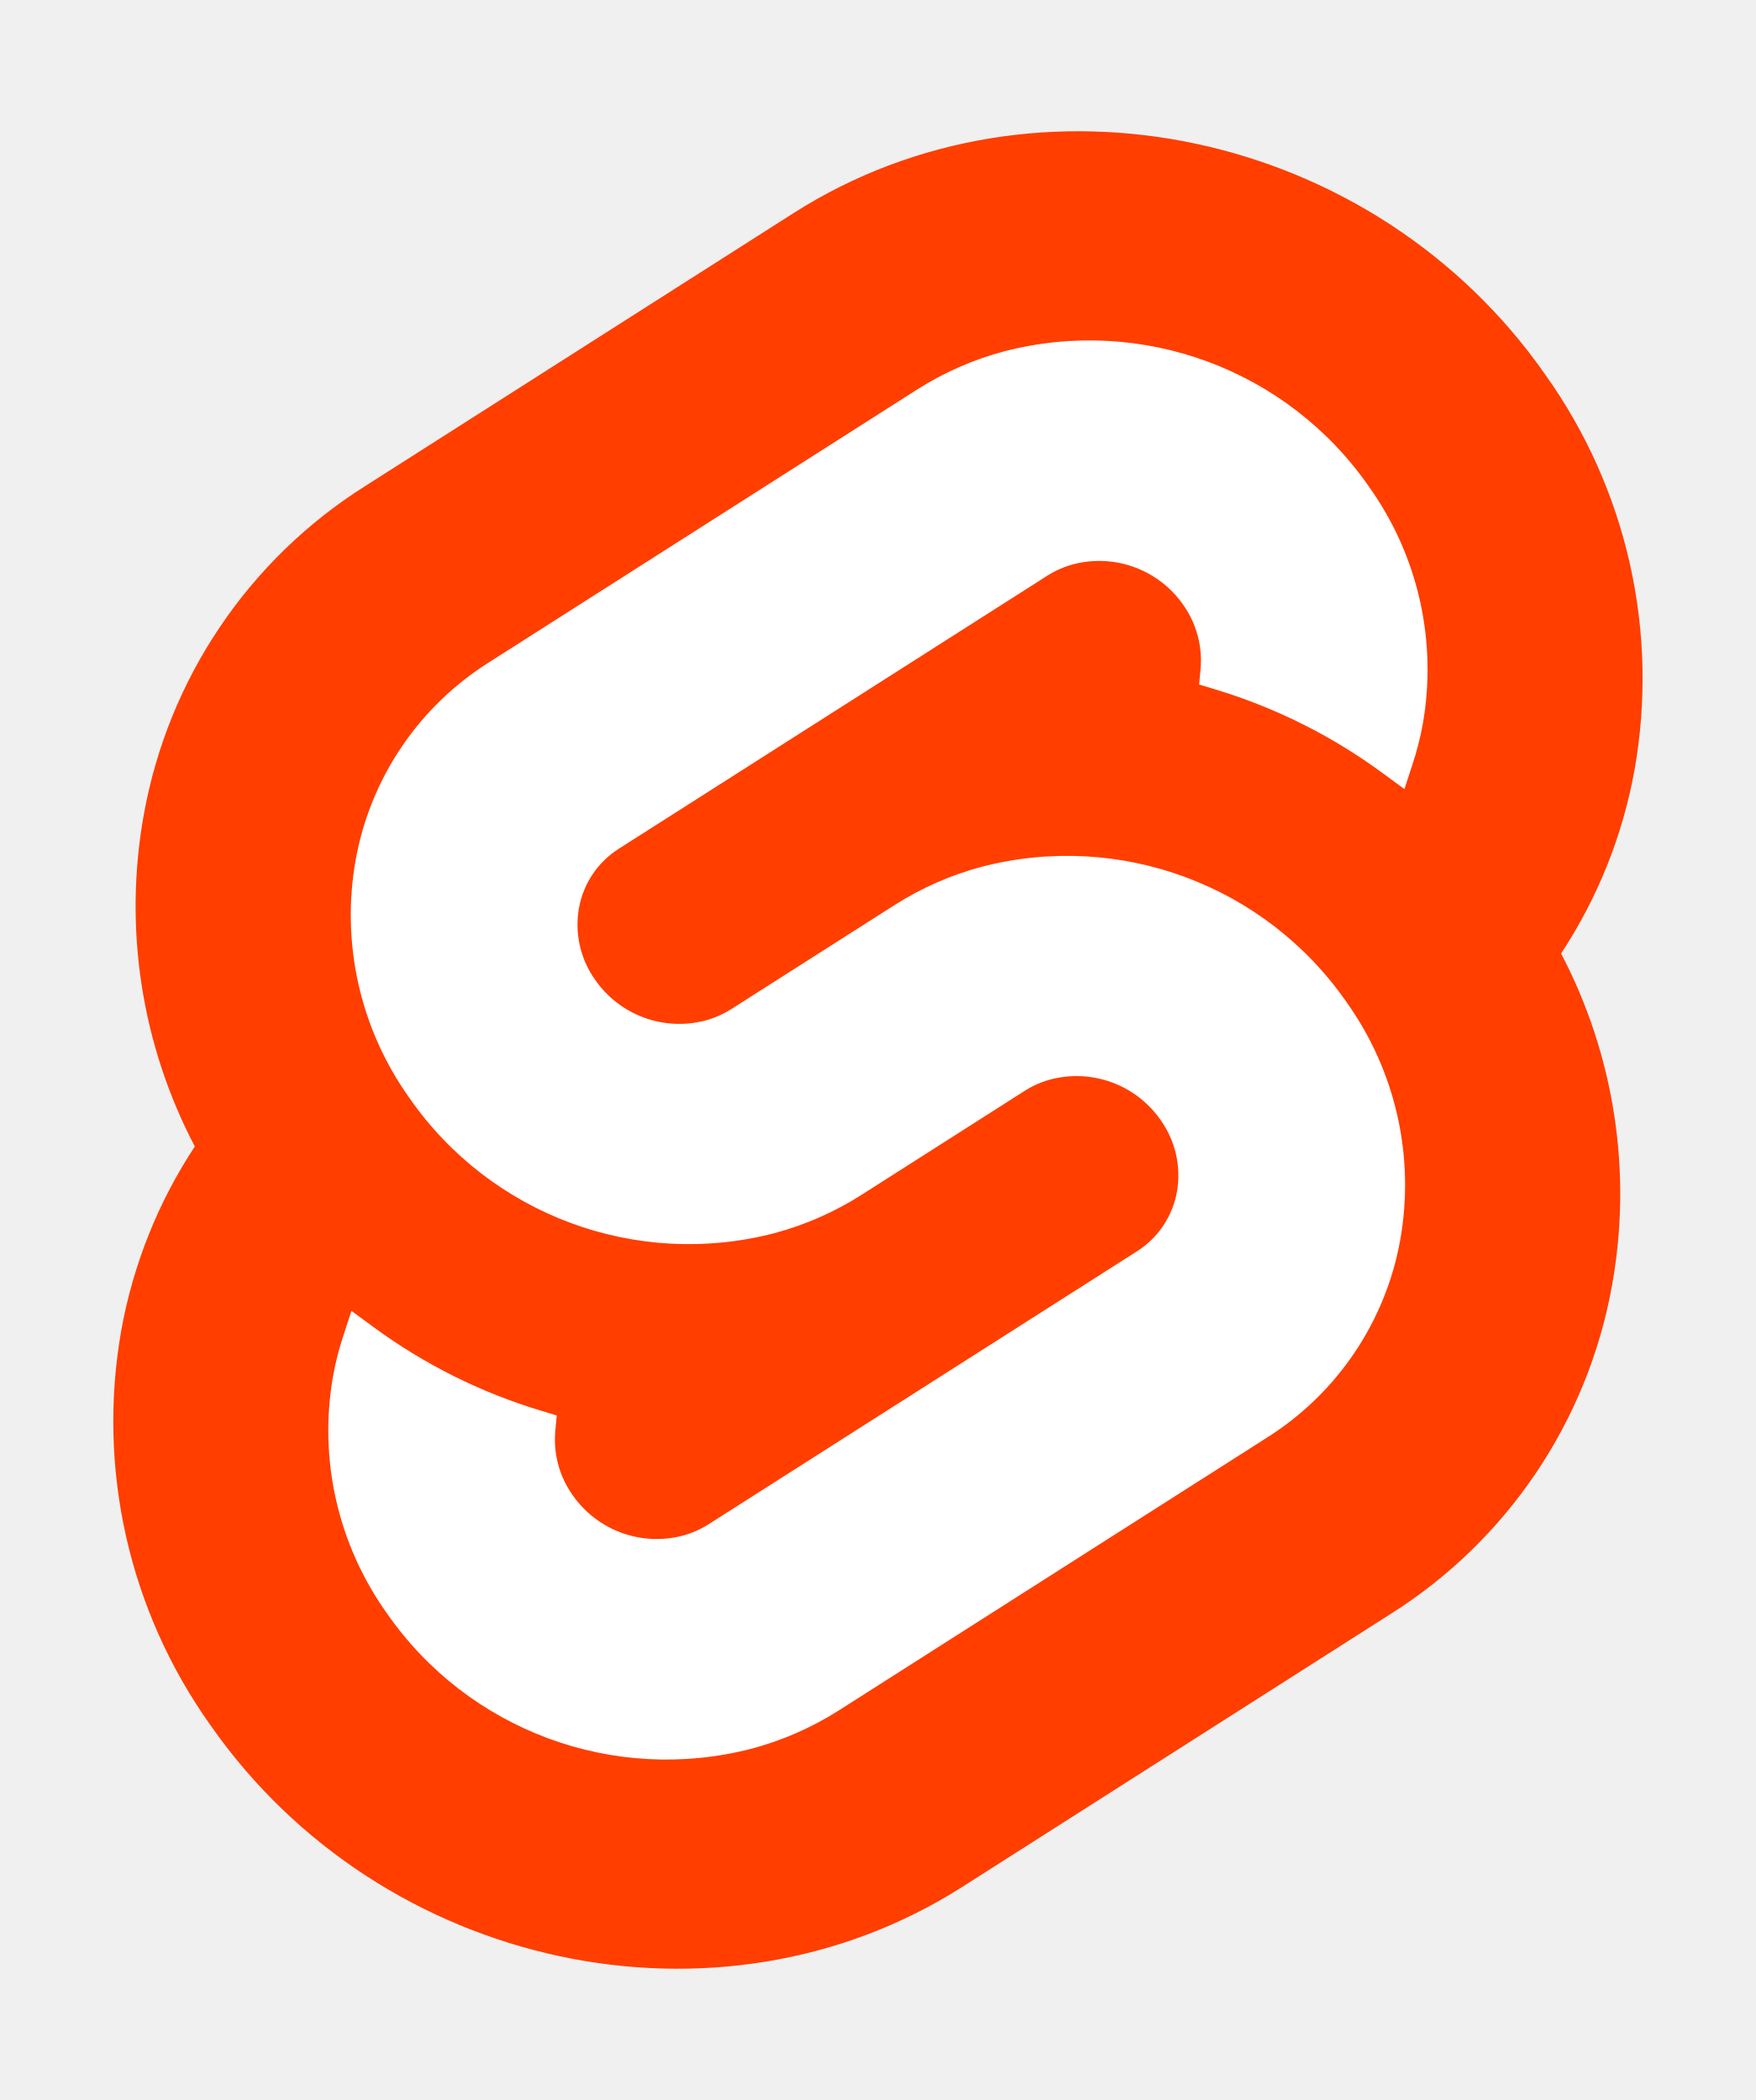
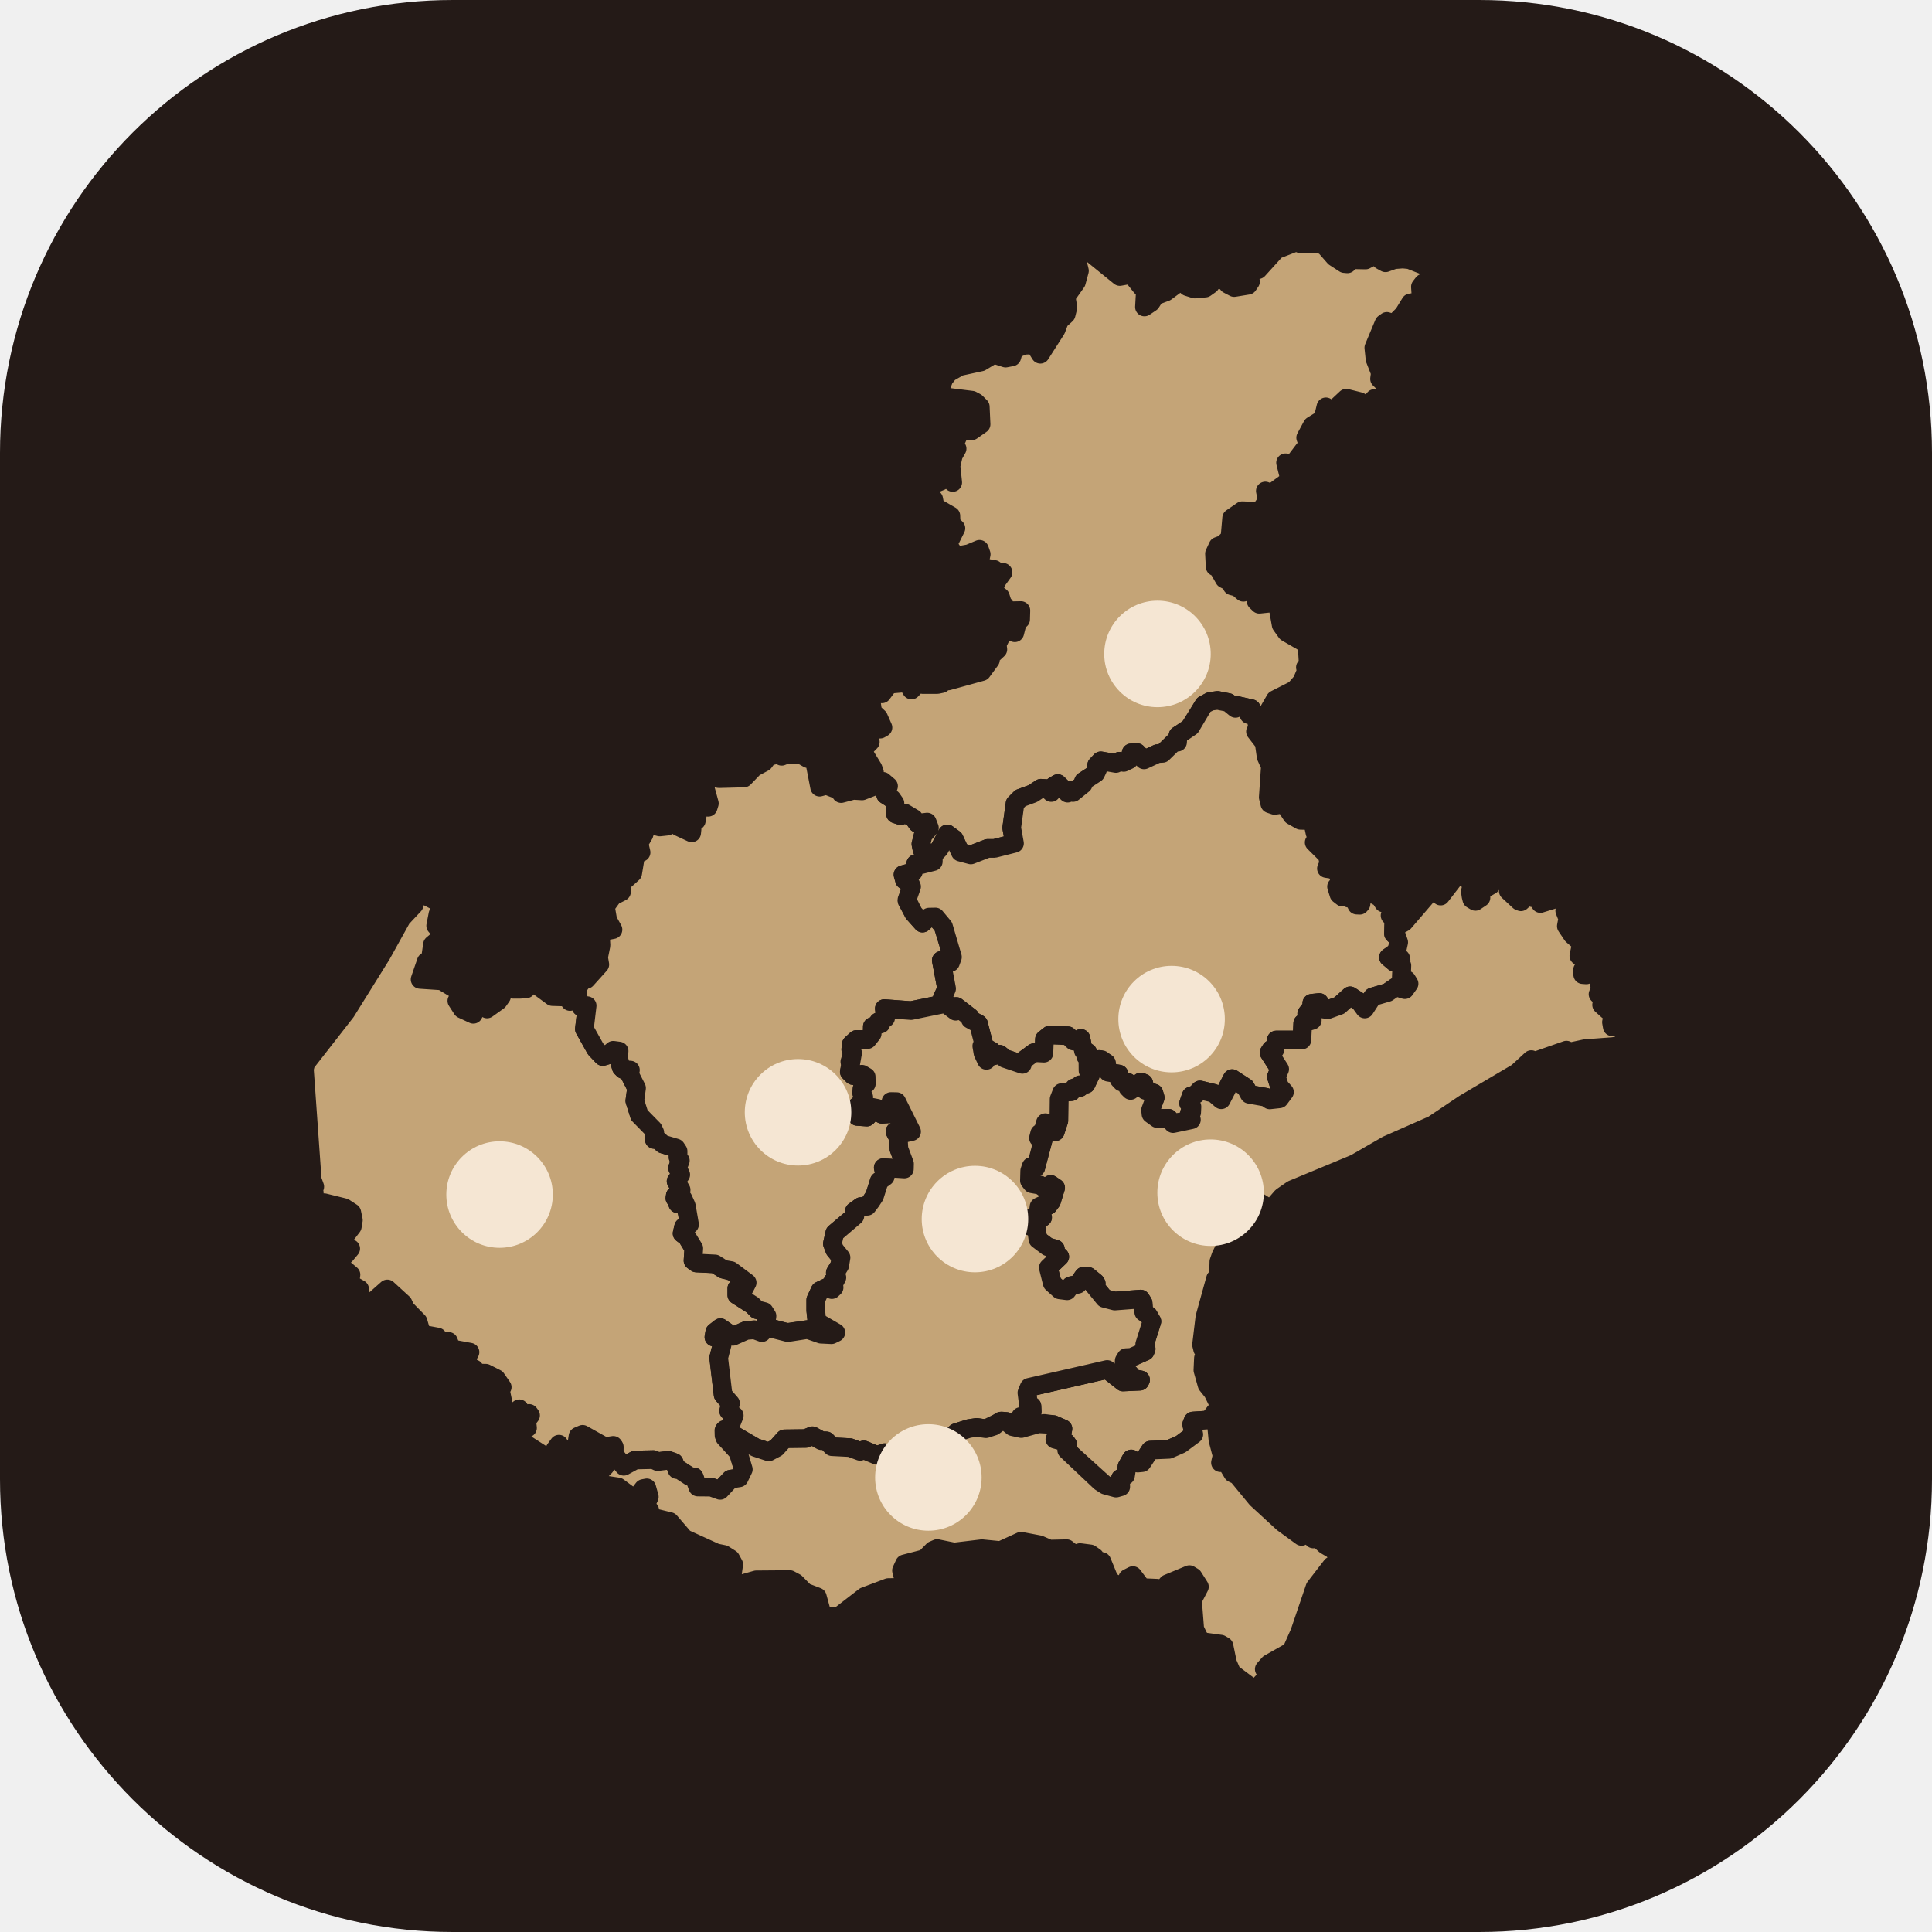
- <svg xmlns="http://www.w3.org/2000/svg" width="107" height="128" viewBox="0 0 107 128">
-   <path d="M94.157 22.819c-10.4-14.885-30.94-19.297-45.792-9.835L22.282 29.608A29.92 29.92 0 0 0 8.764 49.65a31.5 31.5 0 0 0 3.108 20.231 30 30 0 0 0-4.477 11.183 31.9 31.9 0 0 0 5.448 24.116c10.402 14.887 30.942 19.297 45.791 9.835l26.083-16.624A29.92 29.92 0 0 0 98.235 78.35a31.53 31.53 0 0 0-3.105-20.232 30 30 0 0 0 4.474-11.182 31.88 31.88 0 0 0-5.447-24.116" style="fill:#ff3e00" />
-   <path d="M45.817 106.582a20.72 20.72 0 0 1-22.237-8.243 19.17 19.17 0 0 1-3.277-14.503 18 18 0 0 1 .624-2.435l.49-1.498 1.337.981a33.6 33.6 0 0 0 10.203 5.098l.97.294-.09.968a5.85 5.85 0 0 0 1.052 3.878 6.24 6.24 0 0 0 6.695 2.485 5.8 5.8 0 0 0 1.603-.704L69.27 76.28a5.43 5.43 0 0 0 2.45-3.631 5.8 5.8 0 0 0-.987-4.371 6.24 6.24 0 0 0-6.698-2.487 5.7 5.7 0 0 0-1.6.704l-9.953 6.345a19 19 0 0 1-5.296 2.326 20.72 20.72 0 0 1-22.237-8.243 19.17 19.17 0 0 1-3.277-14.502 17.99 17.99 0 0 1 8.13-12.052l26.081-16.623a19 19 0 0 1 5.3-2.329 20.72 20.72 0 0 1 22.237 8.243 19.17 19.17 0 0 1 3.277 14.503 18 18 0 0 1-.624 2.435l-.49 1.498-1.337-.98a33.6 33.6 0 0 0-10.203-5.1l-.97-.294.09-.968a5.86 5.86 0 0 0-1.052-3.878 6.24 6.24 0 0 0-6.696-2.485 5.8 5.8 0 0 0-1.602.704L37.73 51.72a5.42 5.42 0 0 0-2.449 3.63 5.79 5.79 0 0 0 .986 4.372 6.24 6.24 0 0 0 6.698 2.486 5.8 5.8 0 0 0 1.602-.704l9.952-6.342a19 19 0 0 1 5.295-2.328 20.72 20.72 0 0 1 22.237 8.242 19.17 19.17 0 0 1 3.277 14.503 18 18 0 0 1-8.13 12.053l-26.081 16.622a19 19 0 0 1-5.3 2.328" style="fill:#fff" />
+ <svg xmlns="http://www.w3.org/2000/svg" viewBox="0 0 128 128">
+   <rect width="128" height="128" rx="30" fill="#241A17" />
+   <g transform="translate(20 16) scale(0.0882)">
+     <g fill="#C4A477" stroke="#241A17" stroke-width="14" stroke-linejoin="round">
+       <path d="M285.6 745.1L289.2 747.8L294.4 756.3L293.8 765.5L296.3 767.3L310.3 768L316.6 772L323.6 773.9L334.8 782.6L332.1 786.7L326.7 786.4L326.7 791.4L338.5 798.9L341.9 802.4L347.3 803.8L349.4 807.1L348.5 814.9L345.6 819.6L339.9 817.5L333.7 818L323.8 822.4L314.4 815.9L310.1 819.4L309.5 823L313.8 823.7L315.7 828.5L313.1 838.5L316.4 866.3L322 872.7L320.6 878.5L324.8 881.9L320.4 893.6L317 893.1L317.1 896.8L327.8 909.5L331.6 922.3L328.5 928.7L322 929.7L313.9 938.2L307.5 935.7L297.4 935.6L294.6 928L291.4 927.7L283.3 922.4L281.7 922.5L279.6 917.1L275.2 915.5L267.2 916.5L264 915L250.4 915.3L241.8 920L234.6 911.2L233.9 904.3L227.5 905.3L210.9 896L207.4 897.5L206.2 905.3L203.2 909.1L194.4 906.3L193.1 903.4L190.1 907.5L189.8 911.2L191.2 913.7L181.3 911.7L167.6 902.9L163.4 897.7L163.5 894.9L169.5 891.2L168.9 885.6L171.8 881.8L170.7 880.3L166.2 882.1L163.3 876.8L156 882.9L149.3 881.3L151.4 873.7L149.1 862.5L150.5 860.6L146 854.1L138.1 850.1L130.4 850L129.6 846.9L125.6 845.1L123.9 838.6L126.3 834.3L112.3 831.7L110.2 826.2L103.1 826.1L101.9 822.9L90 820.7L87.3 811.3L78 801.8L76 797.6L64.2 786.8L45.9 803L42.2 800.7L44.2 792.5L43.4 786.9L39.7 784.8L33.4 786.3L36.1 782L36.9 776.1L33.1 772.9L25.5 771.1L25 764.7L32.6 761.4L36.7 756.5L33.4 755.3L30.1 750.1L37.9 739.9L38.7 735.1L37.5 729.4L31.8 725.7L16.8 722L12.5 728.9L8.2 727.7L9.6 724.3L9.3 714.3L6.7 712.9L1.5 715.9L0 712.8L8.3 712.1L9.7 710L7.8 704.8L1.9 621.5L3 617.2L33.1 578.6L59.8 535.7L75 508.3L84.3 498.4L87.4 488.5L104.1 497.2L106.5 500.6L102.2 505.3L100.5 514L105 519.3L105.4 522L98.1 528.1L96.4 539.8L93.4 540.9L88.8 554.3L105.2 555.4L122 565.5L116.4 570.4L120.4 576.6L128.8 580.5L132.2 573.9L136.5 573.3L140.6 564L141.7 567.3L139.1 576.5L147.6 570.4L150 567L150.3 560.4L154.5 559L156.6 555.5L158.3 557L158.5 561.7L164.1 561.7L168.5 561.4L174.4 554.5L178.8 560.3L188.2 567.2L200.8 567.6L201.4 570.9L207.7 566.8L209.8 575L214.3 574L212.2 591.5L220.6 606.5L226 612.2L229.7 611.1L233.9 607.5L238.3 608.1L237.6 612.7L239.9 620.4L241.5 622L246.8 622.4L245.9 625.1L251.4 635.9L250.1 645.5L253.5 656.2L263.9 666.8L265.1 669.3L264.7 674.5L266.8 674.1L271.2 678L281 680.9L282.6 683.3L282.6 687.9L284.3 690.4L282.2 695.9L284.6 701L281.1 705.9L284.9 712.4L281.9 716.5L280.5 716.6L280.2 718.6L282.4 719.1L282.3 722.8L285.7 718.5L287.4 720.6L291.2 738.4L286.7 740.3L285.6 745.1Z" />
+       <path d="M398.9 781L399.8 785.7L398.1 787.3L395.6 785.1L389.2 788.1L386 795L386 803L386.9 811.4L401.1 819.6L397.8 821.2L389.9 820.8L379.9 817.3L364.2 819.5L348.3 815.3L349.4 807.1L347.3 803.8L341.9 802.4L338.5 798.9L326.7 791.4L326.7 786.4L332.1 786.7L334.5 782.1L322.3 773L316.6 772L310.3 768L296.3 767.3L293.8 765.5L294.4 756.3L289.2 747.8L285.6 745.1L286.7 740.3L291.2 738.4L288.8 724.4L286.3 718.9L282.3 722.8L282.4 719.1L280.2 718.6L280.5 716.6L281.9 716.5L284.9 712.4L281.1 705.9L284.6 701L282.2 695.9L284.3 690.4L282.6 687.9L282.6 683.3L281 680.9L271.2 678L266.8 674.1L264.7 674.5L265.1 669.3L263.9 666.8L253.5 656.2L250.1 645.5L251.4 635.9L245.9 625.1L246.8 622.4L241.5 622L239.9 620.4L237.6 612.7L238.3 608.1L233.9 607.5L229.7 611.1L226 612.2L220.6 606.5L212.2 591.5L214.3 574L209.8 575L206.7 565.4L207.8 559.6L210.7 555.2L213.7 554.3L223.8 543.1L222.9 537.7L224.7 528.7L224.4 523.2L222 514.8L223.8 514.2L228.5 517.9L233.7 516.9L229.8 509.9L228 499.5L233.6 491.8L240.1 488.5L240 482L241.4 479.1L243.4 479.1L248.5 474.5L250.4 463L247.3 462.2L247.4 460.8L251.8 457.9L254.8 458.9L253.2 451.9L257 445.4L256.1 437.8L261.2 439.9L261.1 438.7L262.9 438.3L268.8 439.8L274.4 439.2L273.2 429.4L275.9 433.3L278.1 432.5L279.6 436.6L282.9 439.6L292.8 444.2L293.1 441.3L291 437.6L296.3 435.1L297.3 429.4L296.4 424.5L305.2 425L306.1 422.1L302.1 407.4L302.6 401.5L313.3 403.5L332.1 403L339.6 395.2L347.1 391.2L350.3 386.9L357.9 385.1L360.4 386.7L363.9 385.3L374.7 385.3L380.3 388.5L384.7 388.3L388.9 409.9L394 408.5L399.8 410.8L402.4 408.5L406.3 409.7L405.1 414.7L414.1 412.3L420.8 412.7L428.5 409.7L427.9 401.2L430.1 404.7L436.5 405.5L440.1 408L441 410.6L438.5 415.6L443.2 418.6L445.5 421.9L445.9 430L449.8 431.3L453 429.4L459.7 433.4L462.2 437L469.5 435.7L471.4 440.5L466.7 445.9L465 452.6L465.8 456.7L474.4 460.9L474.3 465.8L465.6 468L461.1 467.4L459.3 473.5L451.6 475.5L452.7 479.7L456.8 481.8L458 484.6L454.6 495.5L459.5 504.5L466.2 512L471.1 507.5L475.9 507.4L481.5 514L488.7 537.5L487.2 541.6L480.3 540L484.3 561.2L480.9 568.3L483.4 572.4L457.6 577.7L437.5 576.2L438.5 583.3L433.1 586.1L434.9 587.7L428.5 589.7L428.4 595.1L424.9 599.5L416.6 599.4L412.7 603L412.3 606.9L413.7 609.5L411.6 616.1L412.5 618.8L411.2 623.8L414 626.5L417.2 627.1L417.7 625.8L420.7 625.5L423.9 627.4L424 632.7L422.1 632.8L420.8 636.3L420.5 639.5L422.1 642.8L420.3 646.7L415.3 651.2L417.5 654.1L417.2 657.2L424.4 657.7L425.8 656.2L425.5 651.7L428.5 650.4L432.1 651.1L435.7 655.6L443 655.1L444 650L442.5 646.2L445.9 645.4L458 668.6L450.9 670.2L445.5 668.5L448 673.3L448.5 681.6L452.7 692.8L452.6 696.7L436.7 695.7L438.2 702.5L433.7 705.8L430.2 716.9L427.5 721L424.7 724.7L419.9 724.9L415 728.4L415.4 732L400.3 744.7L398.5 752.8L400.2 757.3L405 763.2L404 769.2L400.7 774.6L401.9 778.2L400.5 780.8L398.9 781Z" />
+       <path d="M420.8 382.2L427 375.9L423.4 375L420.8 371.6L421 370L425.1 366.5L434.4 366.3L436.5 365.1L433.2 357.6L428.8 353.4L427.1 341.5L428.3 338.1L432.3 337.5L435.7 339.8L441.1 332.6L454.7 331.4L457.9 336.9L463.8 330.5L466.4 332.8L477.3 332.8L480.6 332.1L482.5 329.8L485.5 330.1L510.8 323.1L517.2 314.4L515.5 313.2L522.8 306.4L522.3 302.5L526.8 293.4L526.5 290.6L535.5 293.9L537.5 286L539.9 283.9L540.1 277.2L530.8 277.4L526.2 271.5L524.7 266.8L518.8 262.6L522.3 254.6L526.7 248.5L523.7 249.1L520 246.3L515.1 245.5L512.8 247.3L511.7 246.3L508.9 241.7L510.3 234.9L509 231.2L501.1 234.5L491.1 236.3L485.2 227.7L491.3 215.4L487.7 211.9L487.5 206L475.7 199.2L474.6 193.5L466.4 189.3L464.3 185.4L471 180.6L476.4 181.5L480 180L481 176L482.7 174.8L488.9 181L487.6 168.5L489.4 160.6L492.2 155.6L490 152.6L494.9 141.6L503.2 142.2L510.2 137.3L509.6 124.1L506.3 120.8L503.3 119.2L479.9 116.3L478.8 112.4L482.4 103.1L486 98.6L494 94L510.1 90.5L519.7 84.7L528.6 87.6L533.3 86.7L534.9 81.1L542.3 78L550.3 77.6L554.7 84.7L566.6 66.1L569.1 59.4L574.1 54.8L575.4 49.6L574.1 41.4L581.8 30.5L584.1 22L582.4 14.9L582.8 2.7L585.8 3.1L614.4 26.3L621.1 25.1L624.4 26.4L630.5 34L633.7 34.8L632.9 49.2L637.8 45.9L641 40.9L649 37.9L660.3 29.5L665.3 34L670.7 35.7L678.6 35L682.4 32.3L682.7 28.7L693.1 28.8L695.7 32.2L700.3 34.6L710.7 32.9L712.6 30.1L708 24.9L708.5 21.3L718.3 21.2L731.8 6.3L748 0L750 1.7L764.9 1.8L768.6 3.7L775.7 11.8L783.1 16.6L785.4 16.8L788.5 13.7L799 13.9L805 10.8L810.1 11.2L810.7 14.2L814 16L820.4 13.7L827 13.2L832.1 13.7L844.5 18.6L850.6 26.5L842.3 31.3L840.2 34L840.9 44.9L832.7 46.1L827.5 54.6L820.4 61.7L815 60L812.8 61.6L805.2 79.8L806.1 88.4L810.1 98.6L809.5 103.2L819.2 112.7L822.5 122.2L819.5 123.6L817.2 123L814.5 119.6L805.7 117.9L800.1 124.3L794.5 120.2L784.5 117.7L773.8 127.7L769.2 124.2L767 133.3L758.9 138.3L754 147.4L756.5 154.3L752.8 156.3L744.6 167.1L742.6 168.1L738.9 166.2L742.1 179.1L728.2 189.3L723.7 187.4L725.2 194.5L720.5 201.4L715.9 202.6L706.4 202.2L698.4 207.7L697.1 222.6L692.2 227.4L688.1 228.9L685.5 234.5L686 244.3L688.4 245.6L692.9 253.5L697.5 255.8L698.7 258.7L702.9 259.8L707.2 263.5L712.9 260.5L717.4 260L720.2 263.8L716.8 270.2L719.2 272.5L729.6 271.4L735.4 272.2L733.7 277.4L735.6 288L739.6 293.6L752.9 301.3L755.2 305.2L755.9 317.2L753.8 319.9L754.6 322.3L751.1 330.6L745.9 336.6L731.1 344.1L723.6 357.1L720.7 357.9L718.7 367.4L716.8 367.8L718.1 365.7L716.3 356L711.4 355.4L713.2 350.9L702.9 348.6L701.3 350.7L695.9 346.3L687.8 344.7L682 345.6L677.5 348L666.1 366.2L658.1 371L657.8 376.1L655.4 375.8L646.5 384.5L642.7 384.7L632.6 389.4L627.3 383.9L622.9 384.1L623.2 387.2L621.3 389.4L617.3 391.3L614.1 390.4L611.5 392.1L600.1 390.1L597 393.4L597.8 396.3L596.3 399.5L587.2 405.4L586.9 407.7L579.2 413.9L576.6 412.1L575.2 414.4L567.8 407.2L564.5 409.2L562.9 413.9L559.8 411L555.1 410.7L549.1 414.7L539.8 418.1L535.7 422.2L533.2 440.4L535.3 452.1L520.3 455.9L515.1 455.9L502.5 460.8L494.6 458.7L490 448.8L484.8 445L478.9 456.2L474.4 460.9L465.8 456.7L465 452.6L466.7 445.9L471.4 440.5L469.7 436.1L462.2 437L459.7 433.4L453 429.4L449.8 431.3L445.9 430L445.5 421.9L443.2 418.6L438.5 415.6L440.7 409.1L436.5 405.5L430.1 404.7L427.9 401.2L430.1 398.6L429 395.6L420.8 382.2Z" />
+       <path d="M475.9 507.4L471.1 507.5L466.2 512L459.5 504.5L454.5 494.5L458 484.6L456.8 481.8L452.7 479.7L451.5 475.7L459.3 473.5L461.1 467.4L465.6 468L474.3 465.8L474.4 460.9L478.9 456.2L484.8 445L490 448.8L494.6 458.7L502.5 460.8L515.1 455.9L520.3 455.9L535.3 452.1L533.2 440.4L535.7 422.2L539.8 418.1L549.1 414.7L555.1 410.7L559.8 411L562.9 413.9L564.5 409.2L567.8 407.2L575.2 414.4L576.6 412.1L579.2 413.9L586.9 407.7L587.2 405.4L596.3 399.5L597.8 396.3L597 393.4L600.1 390.1L611.5 392.1L614.1 390.4L617.3 391.3L621.3 389.4L623.2 387.2L622.9 384.1L627.3 383.9L632.6 389.4L642.7 384.7L646.5 384.5L655.4 375.8L657.8 376.1L658.1 371L667.7 364.5L677.5 348L682.5 345.4L687.8 344.7L695.9 346.3L701.3 350.7L702.9 348.6L713.2 350.9L711.4 355.4L716.3 356L718.1 365.7L716.3 368.1L722.8 376.5L724.3 387L727.5 394.1L725.9 417.5L727.1 422.4L730.7 423.6L738 422.5L743.7 431.2L750.1 434.8L757.1 435L759.4 436.6L761 444.2L763.4 447.3L766.4 447.9L760.4 451.4L770.2 461.1L771.4 466.9L769.6 471L776.8 472.1L780.1 480.1L780.2 482.5L777.2 484.6L779 490.4L781.7 492.5L783.4 489L786.4 493.3L790.3 493.9L792.4 498.5L794.7 498.6L795.6 497.6L794.2 495.9L796.3 494.6L795.1 489.6L799.7 485.3L801.9 488.5L810.1 493.1L812.5 496.9L816.5 495.9L819.2 501.9L817.4 506.3L822.3 511.3L820.2 512.3L820 520L822.6 522.5L823.9 526.4L822.4 533.3L816.2 537.7L820.6 541.4L822.6 540L823 536.7L825.4 538.5L825.7 540L823.4 542.5L826.3 543.9L825.9 555.3L828.1 557.2L829.9 554.6L831.7 557.5L828.5 562L821.7 559.9L815.6 564.1L804.3 567.4L798.4 576.5L794.6 571.3L787.4 566.6L779.3 573.9L770.7 577L765.8 576.4L764.3 571.6L758.6 572.2L759.1 574.4L754.8 580L759 585L751.8 587.2L751.2 599.8L731.9 599.8L730.9 607.1L728.1 606.8L726.5 609.3L734.5 621.7L732 627.4L734.4 634.8L738.1 638.9L734.3 644L727 644.8L724.1 642.8L711.7 640.6L708.8 635.3L698.8 628.8L690.6 644.7L684.9 639.8L674.6 637.3L671.6 640.6L668 641.8L666.1 647.3L668.6 649.9L668.4 654.2L666.7 654.8L668.2 659.7L654.4 662.6L651 658.6L642.5 658.8L637.8 655.4L637.5 652.4L641 643.1L640 639.7L633.5 637.6L632.4 632.2L630.2 631.3L622.5 637.7L620.5 635.7L620.3 631.6L615.8 631.4L613.9 629.4L613.8 625.4L605.6 624L604.3 617.1L600.9 614.6L599 614.4L599.6 620.5L595.3 620.4L592.6 623.6L590.5 622.8L590.4 612.8L588.8 612.1L590.3 609.1L587.1 608L585.2 598.6L582.1 601L579.6 600.6L575.4 596.6L561.7 596.1L557.8 599.2L557.4 609.7L549.9 609.3L541.6 615.4L541.2 618.1L528.1 613.7L524.1 610.5L520.3 611.6L518.1 608L515.4 606.5L514.1 607.2L515.6 612.5L514.2 615.1L511.6 609.6L510.7 604.3L512.4 603.6L508.3 587.7L502.1 584.3L501.9 582.6L491.5 574.6L490.4 574.8L491.1 578.2L481 569.2L484.3 561.2L480.3 540L487.2 541.6L488.7 537.5L482 514.7L475.9 507.4Z" />
+       <path d="M820.2 512.3L825.8 512.6L827.9 511.4L849.8 485.9L855.4 491.7L865.5 478.6L869.9 475.9L879.4 481.4L877.7 488.2L878.2 491.7L878.8 494.1L881.5 495.7L885.7 492.9L885.7 487.9L893.2 483.5L892.9 481.4L902.8 478.2L908.7 480.6L909.2 482.4L906.2 487.9L914.4 495.5L915.7 496L921.6 490.6L924.6 493L926.7 489.3L930.3 497.3L939.4 494.5L939.4 482.2L941.7 480L943.2 480.3L945.2 483.8L950.3 487.7L947 490.8L948.3 493.9L951.5 491.6L948 495.7L956 498.7L954.1 502.3L952.1 498.8L949.8 499.4L948.6 502.7L951 508.8L953.4 508.8L954.5 506.5L955.4 508.6L950.3 511.5L949.8 514.3L954.3 521L961.2 527L959.2 536.6L964.9 540.8L965.2 544.3L962 547.1L962.1 550.7L964.8 550.9L965.4 547.4L970.5 544.2L970.9 550.4L974.3 555.1L975.2 561.5L973.6 565.4L976.9 568.6L978.8 566.7L980.2 568.2L979.1 571.6L976.3 573.4L981.3 577.9L984 577L985.5 580.3L983.7 586.4L984.3 589.9L989.3 588.5L992.3 589.2L992.4 593.7L999.5 597.8L999.7 600.3L998.2 602.3L985 604.7L963.8 606.3L949.9 609.3L949.9 607.4L925.3 616L923.5 614.5L913 624.2L873.2 647.7L849.7 663.5L815.2 678.7L791.1 692.6L743.9 712.2L736.1 717.6L730.8 723.7L731.3 725L728 727.3L719.7 722L717.5 721.5L714.5 723.4L700.8 740.3L690.3 762L688.8 766.3L688.6 774.2L693.6 776.2L688.5 777.6L689.6 780.1L686.3 779.1L678.3 808L675.8 828.7L676.6 832L682.4 833.9L681.9 836.9L678.2 836.5L677.2 838.9L676.8 847.8L679.9 858.8L684.3 864.3L689.4 874.8L681.4 885.2L669.4 886L668.4 888.5L670 896.1L660.2 903.4L651.3 907.3L637.3 907.9L631.1 917.3L627.9 917.6L623 914.5L619.8 920.2L618.7 927L614.9 929.1L615.1 935.4L611.6 936.4L603.6 934.2L574.5 907.9L575.3 903.7L574.2 902.1L565.6 899.7L567.2 896.4L571.3 893.9L571.7 891.8L564.6 888.7L557.6 887.8L542.7 891.4L539.9 882.6L542.9 882.5L548.6 879L548.4 874.8L545.9 874.9L544.6 864.8L546.3 860.7L604.9 847.3L616.8 856.7L629.5 856.1L630 855.1L624.3 854L621.8 850.5L617.4 848.6L617.7 840.7L619.1 838.4L623.2 838.2L633.4 833.7L634.2 831.8L633.1 828.4L638.5 811.2L635.9 806.7L632.4 804.3L631.9 797.3L630.1 794.4L610.6 795.9L602.9 793.9L594.7 783.9L596.7 782.8L596.1 781.8L590.7 777.4L587.2 777.2L582.9 783.3L577.6 784.4L574.8 788.2L569.3 787.5L563.9 782.9L560.7 770.8L569.3 762.6L565.3 759L566 756.8L560.2 755.1L552.9 749.6L551.7 741.3L545.3 739.1L547 733.6L556.4 733.1L553.2 729.3L553.7 725L556.8 723.6L560.7 724.1L563.1 720.9L566.2 710.8L562.5 708.3L561.3 710L557.1 710.7L554.6 708.9L548.4 707.8L546.5 705.4L546.7 698.1L547.8 694.8L551.3 695.6L556.9 674.5L553.3 673.4L554.2 669.9L556.1 670.3L558.5 661.9L562.7 663.8L565.9 668.7L568.6 660.5L568.8 644.2L570.7 639.3L578 638.6L580.1 635.7L584.4 635.5L584.5 633.4L589 633L593.7 622.3L595.3 620.4L599.6 620.5L599 614.4L604.3 617.1L605.6 624L613.8 625.4L613.9 629.4L615.8 631.4L620.3 631.6L620.5 635.7L622.5 637.7L630.2 631.3L632.4 632.2L633.5 637.6L640 639.7L641 643.1L637.5 652.4L637.8 655.4L642.5 658.8L651 658.6L654.4 662.6L668.2 659.7L666.7 654.8L668.4 654.2L668.6 649.9L666.1 647.3L668 641.8L671.6 640.6L674.6 637.3L684.9 639.8L690.6 644.7L698.8 628.8L708.8 635.3L711.7 640.6L724.1 642.8L727 644.8L734.3 644L738.1 638.9L734.4 634.8L732 627.4L734.5 621.7L726.5 609.3L728.1 606.8L730.9 607.1L731.9 599.8L751.2 599.8L751.8 587.2L759 585L754.8 580L759.1 574.4L758.6 572.2L764.3 571.6L765.8 576.4L770.7 577L779.3 573.9L787.4 566.6L794.6 571.3L798.4 576.5L804.3 567.4L815.6 564.1L821.7 559.9L828.5 562L831.7 557.5L829.9 554.6L828.1 557.2L825.9 555.3L826.3 543.9L823.4 542.5L825.7 540L825.4 538.5L823 536.7L822.6 540L820.6 541.4L816.2 537.7L822.4 533.3L823.9 526.4L822.6 522.5L820 520L820.2 512.3Z" />
+       <path d="M548.4 874.8L548.6 879L542.9 882.5L539.9 882.6L542.7 891.4L534.5 890.6L529.4 886.4L525.7 886L513.8 891.8L506.9 890.8L501 891.7L491.5 894.7L487.6 898.3L479.9 897.6L464.8 911.5L458.3 913.6L437.8 909.8L432 911.8L422.1 907.7L419.3 908.8L411.7 906L398.2 905.3L393.9 900.9L390.2 900.8L383.5 897.1L378.3 899.2L362.5 899.4L356.4 906.2L350.7 909.2L340.7 905.9L320 894.1L324.8 881.9L320.6 878.5L322 872.7L316.4 866.3L313.1 838.5L315.7 828.5L313.8 823.7L309.5 823L310.2 819.1L314.4 815.9L323.8 822.4L333.7 818L339.9 817.5L345.6 819.6L348.3 815.3L365 819.6L379.9 817.3L389.9 820.8L397.8 821.2L401.1 819.6L386.9 811.4L386 803L386 795L389.2 788.1L395.6 785.1L398.1 787.3L399.8 785.7L398.9 781L400.5 780.8L401.9 778.2L400.7 774.6L404 769.2L405 763.2L400.2 757.3L398.5 752.8L400.3 744.9L415.4 732L415 728.4L419.9 724.9L424.7 724.7L427.5 721L430.2 716.9L433.7 705.8L438.2 702.5L436.7 695.7L452.6 696.7L452.7 692.8L448.5 681.6L448 673.3L445.5 668.5L450.9 670.2L458 668.6L446.8 646.1L442.5 646L444 650L443 655.1L435.7 655.6L432.1 651.1L428.5 650.4L425.5 651.7L425.8 656.2L424.4 657.7L417.2 657.2L417.5 654.1L415.3 651.2L420.3 646.7L422.1 642.8L420.5 639.5L420.8 636.3L422.1 632.8L424 632.7L423.9 627.4L420.7 625.5L417.7 625.8L417.2 627.1L414 626.5L411.2 623.5L413.7 609.5L412.3 606.9L412.7 603L416.6 599.4L424.9 599.5L428.4 595.1L428.5 589.7L434.9 587.7L433.1 586.1L438.5 583.3L437.5 576.2L457.6 577.7L483.4 572.4L491.1 578.2L490.4 574.8L491.5 574.6L501.9 582.6L502.1 584.3L508.3 587.7L512.4 603.6L510.7 604.3L511.6 609.6L514.2 615.1L515.6 612.5L514.1 607.2L515.4 606.5L518.1 608L520.3 611.6L524.1 610.5L528.1 613.7L541.2 618.1L541.6 615.4L549.9 609.3L557.4 609.7L557.8 599.2L561.7 596.1L575.4 596.6L579.6 600.6L582.1 601L585.2 598.6L587.1 608L590.3 609.1L588.8 612.1L590.4 612.8L590.5 622.8L592.6 623.6L592.5 625.9L589 633L584.5 633.4L584.4 635.5L580.1 635.7L578 638.6L570.7 639.3L568.8 644.2L568.6 660.5L565.9 668.7L562.7 663.8L558.5 661.9L556.1 670.3L554.2 669.9L553.3 673.4L556.9 674.5L551.3 695.6L547.8 694.8L546.7 698.1L546.5 705.4L548.4 707.8L554.6 708.9L557.1 710.7L561.3 710L562.5 708.3L566.2 710.8L563.1 720.9L560.7 724.1L556.8 723.6L553.7 725L553.2 729.3L556.4 733.1L547 733.6L545.3 739.1L551.7 741.3L552.9 749.6L560.2 755.1L566 756.8L565.3 759L569.3 762.6L560.7 770.8L563.6 782.4L569.3 787.5L574.8 788.2L577.6 784.4L582.9 783.3L587.2 777.2L590.7 777.4L596.1 781.8L596.7 782.8L594.7 783.9L602.9 793.9L610.6 795.9L630.1 794.4L631.9 797.3L632.4 804.3L635.9 806.7L638.5 811.2L633.1 828.4L634.2 831.8L633.4 833.7L623.2 838.2L619.1 838.4L617.7 840.7L617.4 848.6L621.8 850.5L624.3 854L630 855.1L629.5 856.1L616.8 856.7L604.9 847.3L546.3 860.7L544.6 864.8L545.9 874.9L548.4 874.8Z" />
+       <path d="M565.6 899.7L574.2 902.1L575.3 903.7L574.5 907.9L599.7 931.7L603.6 934.2L611.6 936.4L615.1 935.4L614.9 929.1L618.7 927L619.8 920.2L623 914.5L627.9 917.6L631.1 917.3L637.3 907.9L651.3 907.3L660.2 903.4L670 896.1L668.4 888.5L669.4 886L681.4 885.2L690.3 874.2L687.1 889.8L688.1 900.2L691.2 912L690 917.3L694.4 917.2L699.2 925.2L702.8 926.9L717.2 944.4L736.9 962.5L750.9 972.7L755.2 970.8L758.7 971.8L759.7 974.6L759.3 970.5L768.8 979.2L774.6 982.6L779.3 988.4L779.3 991.5L773.5 994.8L761 1011L749.5 1044.8L743.3 1058.8L726.5 1068.3L722.9 1072.4L726.1 1075.6L725.7 1077.6L715.9 1088.2L698.6 1075.3L695.3 1067.7L692.7 1055.1L690.2 1053.6L677.1 1051.8L674 1049.2L670.7 1042.3L669 1020.5L674.2 1010.5L669.5 1003.1L666.7 1001.4L650.3 1008.2L646.1 1013.1L642.4 1011.6L631 1011.1L624.2 1002.1L620.3 1004.1L619.4 1006.9L613.6 1010L606.8 1005.9L600.9 991.5L596.1 990.7L595.6 988.2L592.2 985.8L584.5 984.8L579.9 986.2L574.5 981.9L561.5 982.2L553.9 978.9L540.2 976.3L524.9 983.3L510.8 981.9L489.9 984.4L477.2 981.8L474.2 983.1L468.1 989.3L452.7 993.3L450.4 998.3L452.4 1006.2L447.5 1011L440.5 1011.1L422.7 1017.8L403.3 1032.8L394.3 1032.7L390.7 1030.9L387.2 1018.1L377.8 1014.5L370.8 1007.4L366.5 1005.1L341.3 1005.3L326.4 1009.5L323.9 1009L322.9 1004.5L324.4 993.7L322.1 989.5L316.9 986.2L311 985L287.3 974.2L276.4 961.5L262.4 958.1L261.3 953L258 949.7L261 943L259.1 936.2L256.5 936.7L251.7 943L248.8 943.9L237.5 935.5L222.2 933.2L222.6 925.5L227.8 920.2L227.5 918.8L223.2 917.6L223.5 912.5L234.7 905.5L234.6 911.2L241.8 920L250.4 915.3L264 915L267.2 916.5L275.2 915.5L279.6 917.1L281.7 922.5L283.3 922.4L291.4 927.7L294.6 928L297.4 935.6L307.5 935.7L314.2 938.1L322 929.7L328.5 928.7L331.6 922.3L327.8 909.5L317.7 898.5L317.6 892.3L340.7 905.9L350.7 909.2L356.4 906.2L362.5 899.4L378.3 899.2L383.5 897.1L390.2 900.8L393.9 900.9L398.2 905.3L411.7 906L419.3 908.8L422.1 907.7L432 911.8L437.8 909.8L457.8 913.7L464.8 911.5L479.9 897.6L487.6 898.3L491.5 894.7L501 891.7L506.9 890.8L513.8 891.8L519.7 889.9L524.8 886.1L529.1 886.3L533.9 890.3L540.4 891.7L553.2 888.1L564.6 888.7L571.7 891.8L571.3 893.9L567.2 896.4L565.6 899.7Z" />
+     </g>
+     <g fill="#F5E6D3">
+       <circle cx="682.6" cy="714.5" r="40" />
+       <circle cx="148.5" cy="715.9" r="40" />
+       <circle cx="505.6" cy="734.3" r="40" />
+       <circle cx="372.7" cy="654.1" r="40" />
+       <circle cx="653.3" cy="584.1" r="40" />
+       <circle cx="470.6" cy="928.4" r="40" />
+       <circle cx="642.7" cy="309.8" r="40" />
+     </g>
+   </g>
</svg>
